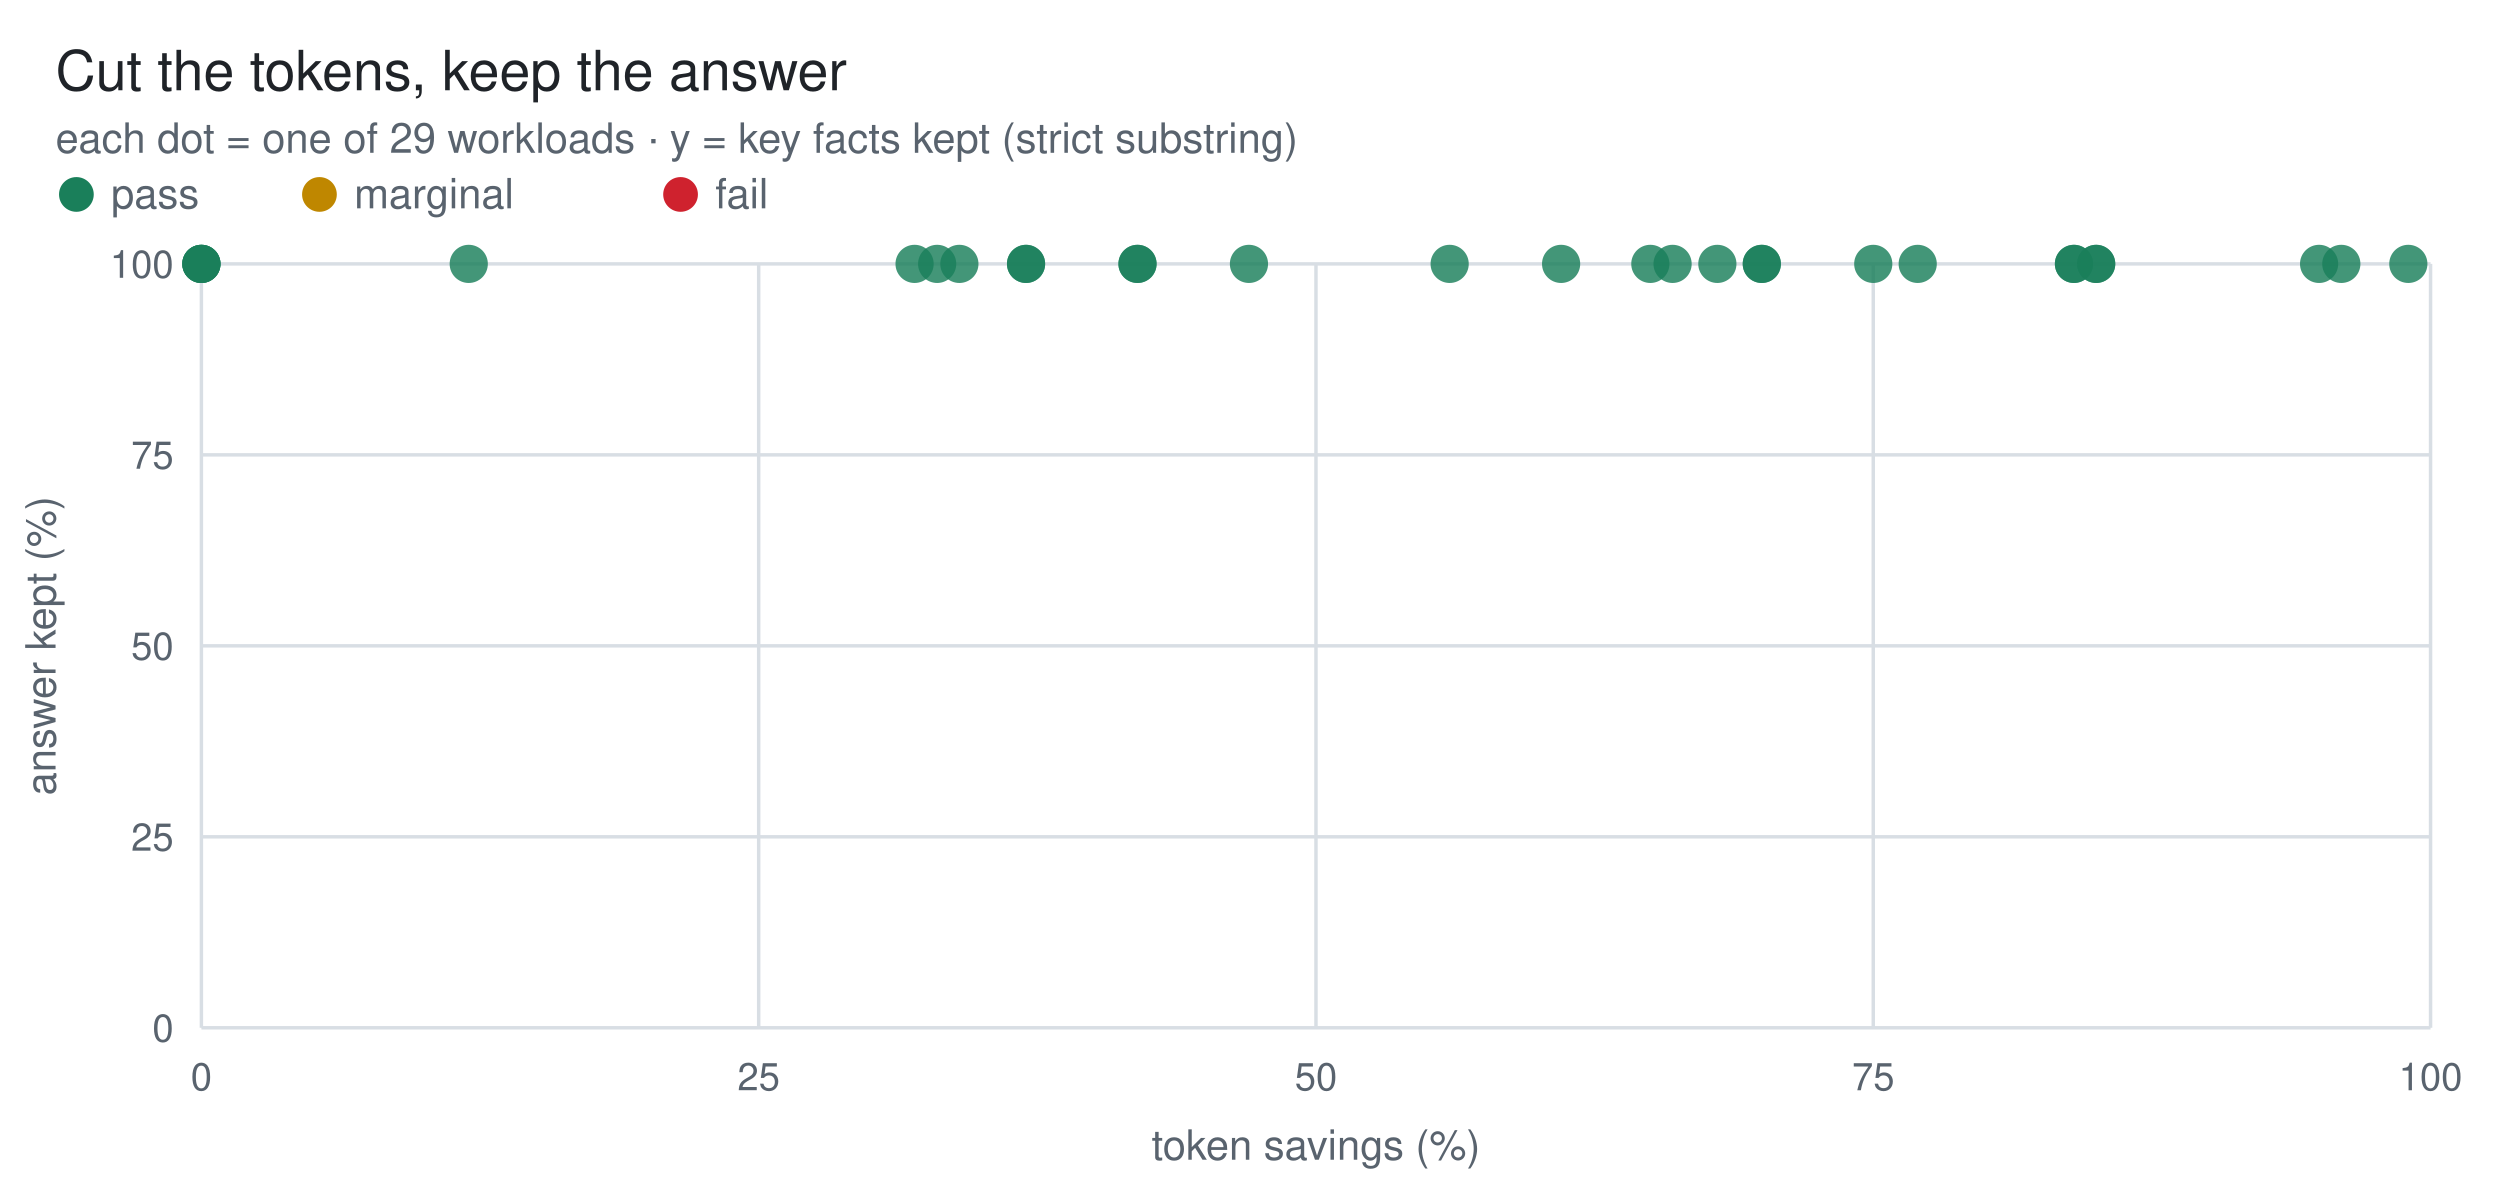
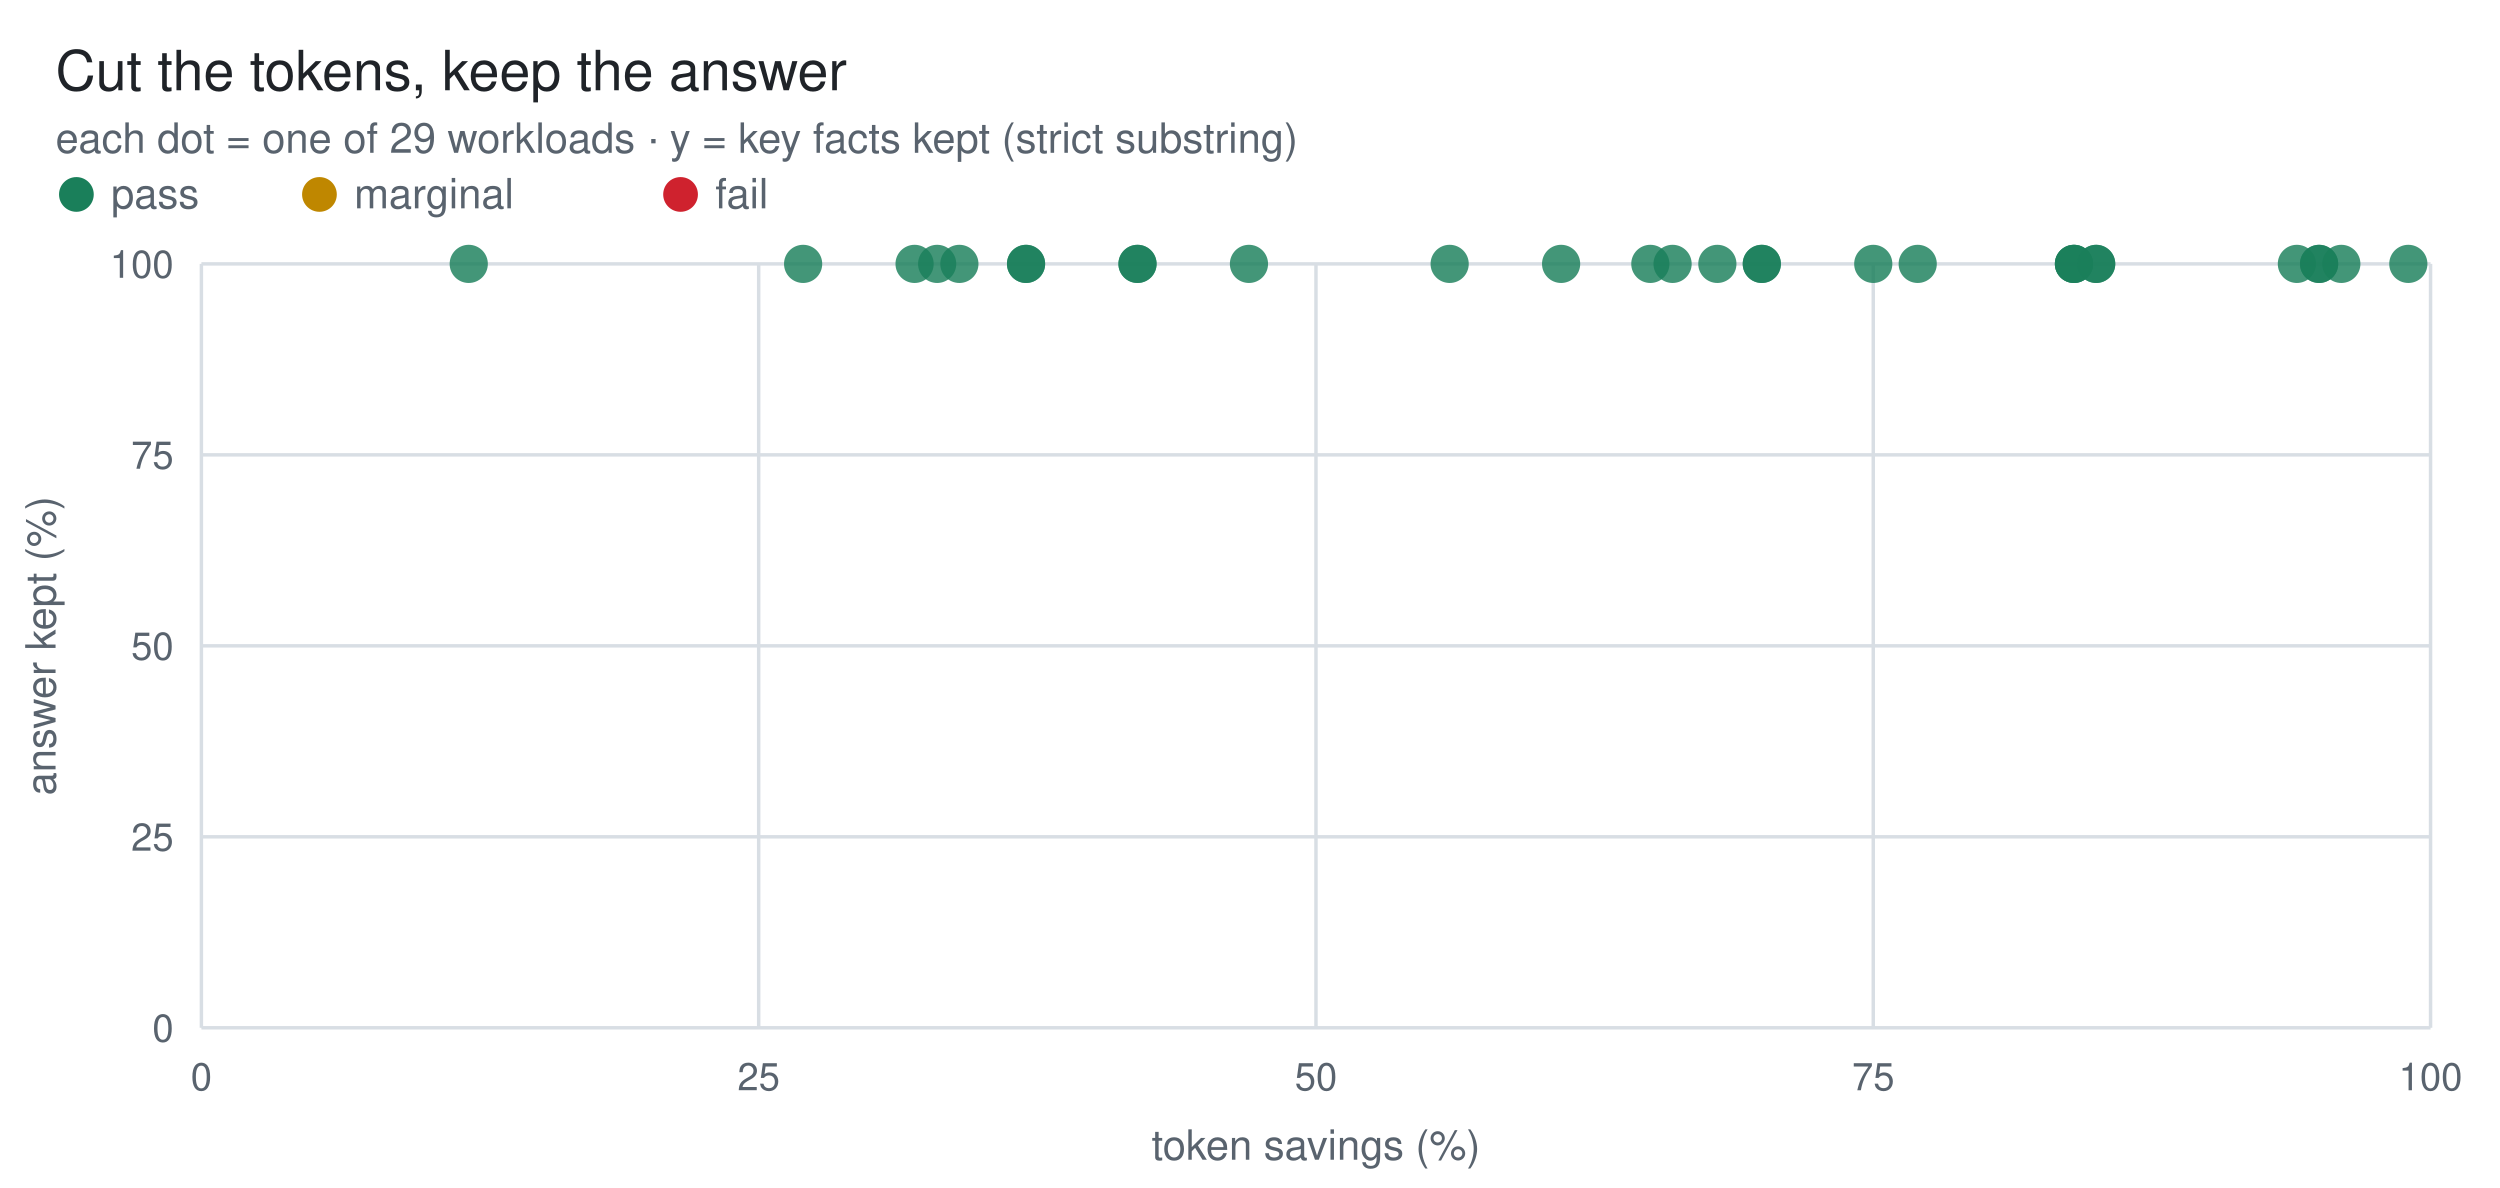
<svg xmlns="http://www.w3.org/2000/svg" width="720" height="342" viewBox="0 0 720 342" font-family="-apple-system,BlinkMacSystemFont,'Segoe UI',Helvetica,Arial,sans-serif" role="img" aria-label="Scatter of token savings versus answer kept across 29 workloads">
  <line x1="58" y1="76" x2="58" y2="296" stroke="#d8dee4" stroke-width="1" />
  <line x1="58" y1="296" x2="700" y2="296" stroke="#d8dee4" stroke-width="1" />
  <text x="58" y="314" fill="#59636e" font-size="11" text-anchor="middle">0</text>
  <text x="50" y="300" fill="#59636e" font-size="11" text-anchor="end">0</text>
  <line x1="218.5" y1="76" x2="218.5" y2="296" stroke="#d8dee4" stroke-width="1" />
  <line x1="58" y1="241" x2="700" y2="241" stroke="#d8dee4" stroke-width="1" />
  <text x="218.5" y="314" fill="#59636e" font-size="11" text-anchor="middle">25</text>
  <text x="50" y="245" fill="#59636e" font-size="11" text-anchor="end">25</text>
  <line x1="379" y1="76" x2="379" y2="296" stroke="#d8dee4" stroke-width="1" />
  <line x1="58" y1="186" x2="700" y2="186" stroke="#d8dee4" stroke-width="1" />
  <text x="379" y="314" fill="#59636e" font-size="11" text-anchor="middle">50</text>
  <text x="50" y="190" fill="#59636e" font-size="11" text-anchor="end">50</text>
  <line x1="539.5" y1="76" x2="539.5" y2="296" stroke="#d8dee4" stroke-width="1" />
  <line x1="58" y1="131" x2="700" y2="131" stroke="#d8dee4" stroke-width="1" />
  <text x="539.5" y="314" fill="#59636e" font-size="11" text-anchor="middle">75</text>
  <text x="50" y="135" fill="#59636e" font-size="11" text-anchor="end">75</text>
  <line x1="700" y1="76" x2="700" y2="296" stroke="#d8dee4" stroke-width="1" />
  <line x1="58" y1="76" x2="700" y2="76" stroke="#d8dee4" stroke-width="1" />
  <text x="700" y="314" fill="#59636e" font-size="11" text-anchor="middle">100</text>
  <text x="50" y="80" fill="#59636e" font-size="11" text-anchor="end">100</text>
  <text x="379" y="334" fill="#59636e" font-size="12" text-anchor="middle">token savings (%)</text>
  <text x="16" y="186" fill="#59636e" font-size="12" text-anchor="middle" transform="rotate(-90 16 186)">answer kept (%)</text>
  <circle cx="597.3" cy="76.0" r="5.5" fill="#1a7f5a" fill-opacity="0.82" />
  <circle cx="667.9" cy="76.0" r="5.5" fill="#1a7f5a" fill-opacity="0.82" />
  <circle cx="552.3" cy="76.0" r="5.5" fill="#1a7f5a" fill-opacity="0.82" />
  <circle cx="359.7" cy="76.0" r="5.5" fill="#1a7f5a" fill-opacity="0.82" />
  <circle cx="475.3" cy="76.0" r="5.5" fill="#1a7f5a" fill-opacity="0.82" />
  <circle cx="295.5" cy="76.0" r="5.5" fill="#1a7f5a" fill-opacity="0.82" />
  <circle cx="295.5" cy="76.0" r="5.5" fill="#1a7f5a" fill-opacity="0.82" />
  <circle cx="417.5" cy="76.0" r="5.5" fill="#1a7f5a" fill-opacity="0.82" />
-   <circle cx="58.0" cy="76.0" r="5.5" fill="#1a7f5a" fill-opacity="0.82" />
-   <circle cx="58.0" cy="76.0" r="5.5" fill="#1a7f5a" fill-opacity="0.82" />
  <circle cx="263.4" cy="76.0" r="5.5" fill="#1a7f5a" fill-opacity="0.82" />
  <circle cx="269.9" cy="76.0" r="5.5" fill="#1a7f5a" fill-opacity="0.82" />
  <circle cx="481.7" cy="76.0" r="5.5" fill="#1a7f5a" fill-opacity="0.82" />
  <circle cx="507.4" cy="76.0" r="5.5" fill="#1a7f5a" fill-opacity="0.82" />
+   <circle cx="597.3" cy="76.0" r="5.5" fill="#1a7f5a" fill-opacity="0.82" />
+   <circle cx="231.3" cy="76.0" r="5.5" fill="#1a7f5a" fill-opacity="0.82" />
  <circle cx="674.3" cy="76.0" r="5.5" fill="#1a7f5a" fill-opacity="0.82" />
  <circle cx="597.3" cy="76.0" r="5.5" fill="#1a7f5a" fill-opacity="0.82" />
  <circle cx="449.6" cy="76.0" r="5.5" fill="#1a7f5a" fill-opacity="0.82" />
-   <circle cx="58.0" cy="76.0" r="5.5" fill="#1a7f5a" fill-opacity="0.82" />
  <circle cx="327.6" cy="76.0" r="5.5" fill="#1a7f5a" fill-opacity="0.82" />
  <circle cx="327.6" cy="76.0" r="5.5" fill="#1a7f5a" fill-opacity="0.82" />
+   <circle cx="661.5" cy="76.0" r="5.5" fill="#1a7f5a" fill-opacity="0.82" />
  <circle cx="603.7" cy="76.0" r="5.5" fill="#1a7f5a" fill-opacity="0.82" />
-   <circle cx="58.0" cy="76.0" r="5.5" fill="#1a7f5a" fill-opacity="0.82" />
  <circle cx="693.6" cy="76.0" r="5.5" fill="#1a7f5a" fill-opacity="0.82" />
+   <circle cx="667.9" cy="76.0" r="5.5" fill="#1a7f5a" fill-opacity="0.82" />
  <circle cx="507.4" cy="76.0" r="5.5" fill="#1a7f5a" fill-opacity="0.82" />
  <circle cx="494.6" cy="76.0" r="5.5" fill="#1a7f5a" fill-opacity="0.82" />
  <circle cx="539.5" cy="76.0" r="5.5" fill="#1a7f5a" fill-opacity="0.82" />
  <circle cx="603.7" cy="76.0" r="5.5" fill="#1a7f5a" fill-opacity="0.82" />
  <circle cx="135.0" cy="76.0" r="5.5" fill="#1a7f5a" fill-opacity="0.82" />
  <circle cx="276.3" cy="76.0" r="5.5" fill="#1a7f5a" fill-opacity="0.82" />
  <text x="16" y="26" fill="#1f2328" font-size="16" font-weight="500">Cut the tokens, keep the answer</text>
  <text x="16" y="44" fill="#59636e" font-size="12">each dot = one of 29 workloads · y = key facts kept (strict substring)</text>
  <circle cx="22" cy="56" r="5" fill="#1a7f5a" />
  <text x="32" y="60" fill="#59636e" font-size="12">pass</text>
  <circle cx="92" cy="56" r="5" fill="#bf8700" />
  <text x="102" y="60" fill="#59636e" font-size="12">marginal</text>
  <circle cx="196" cy="56" r="5" fill="#cf222e" />
  <text x="206" y="60" fill="#59636e" font-size="12">fail</text>
</svg>
